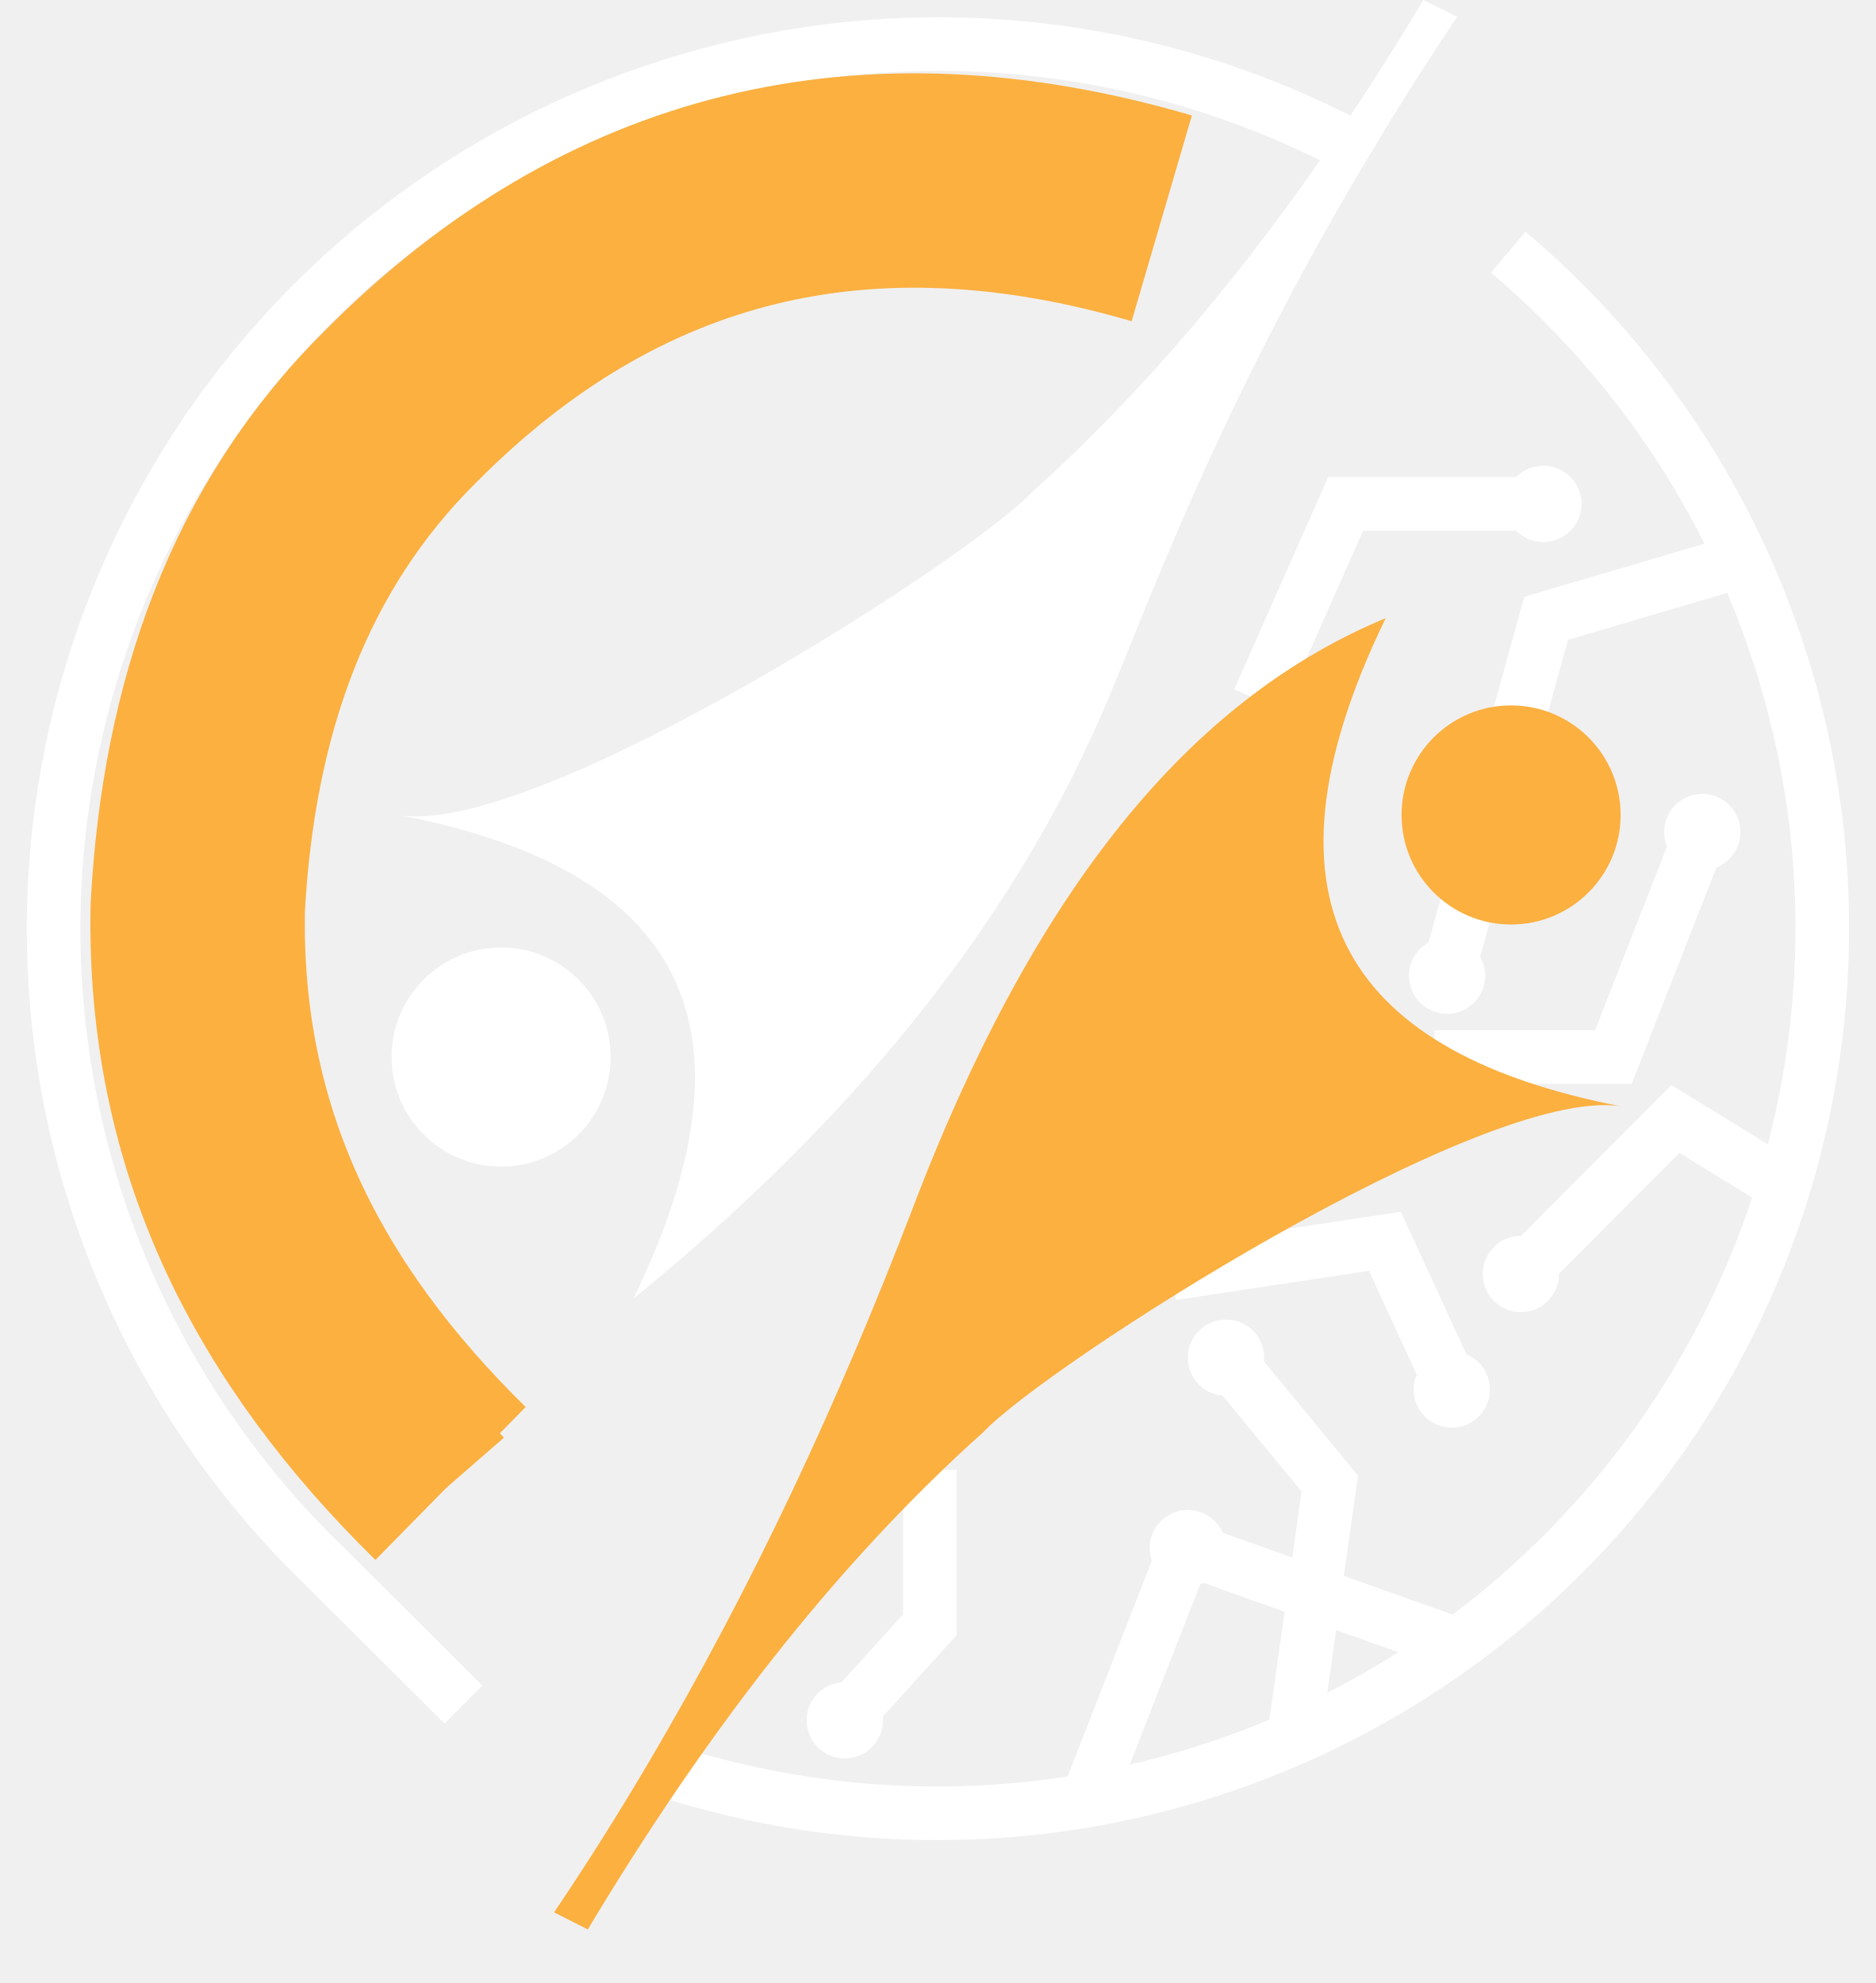
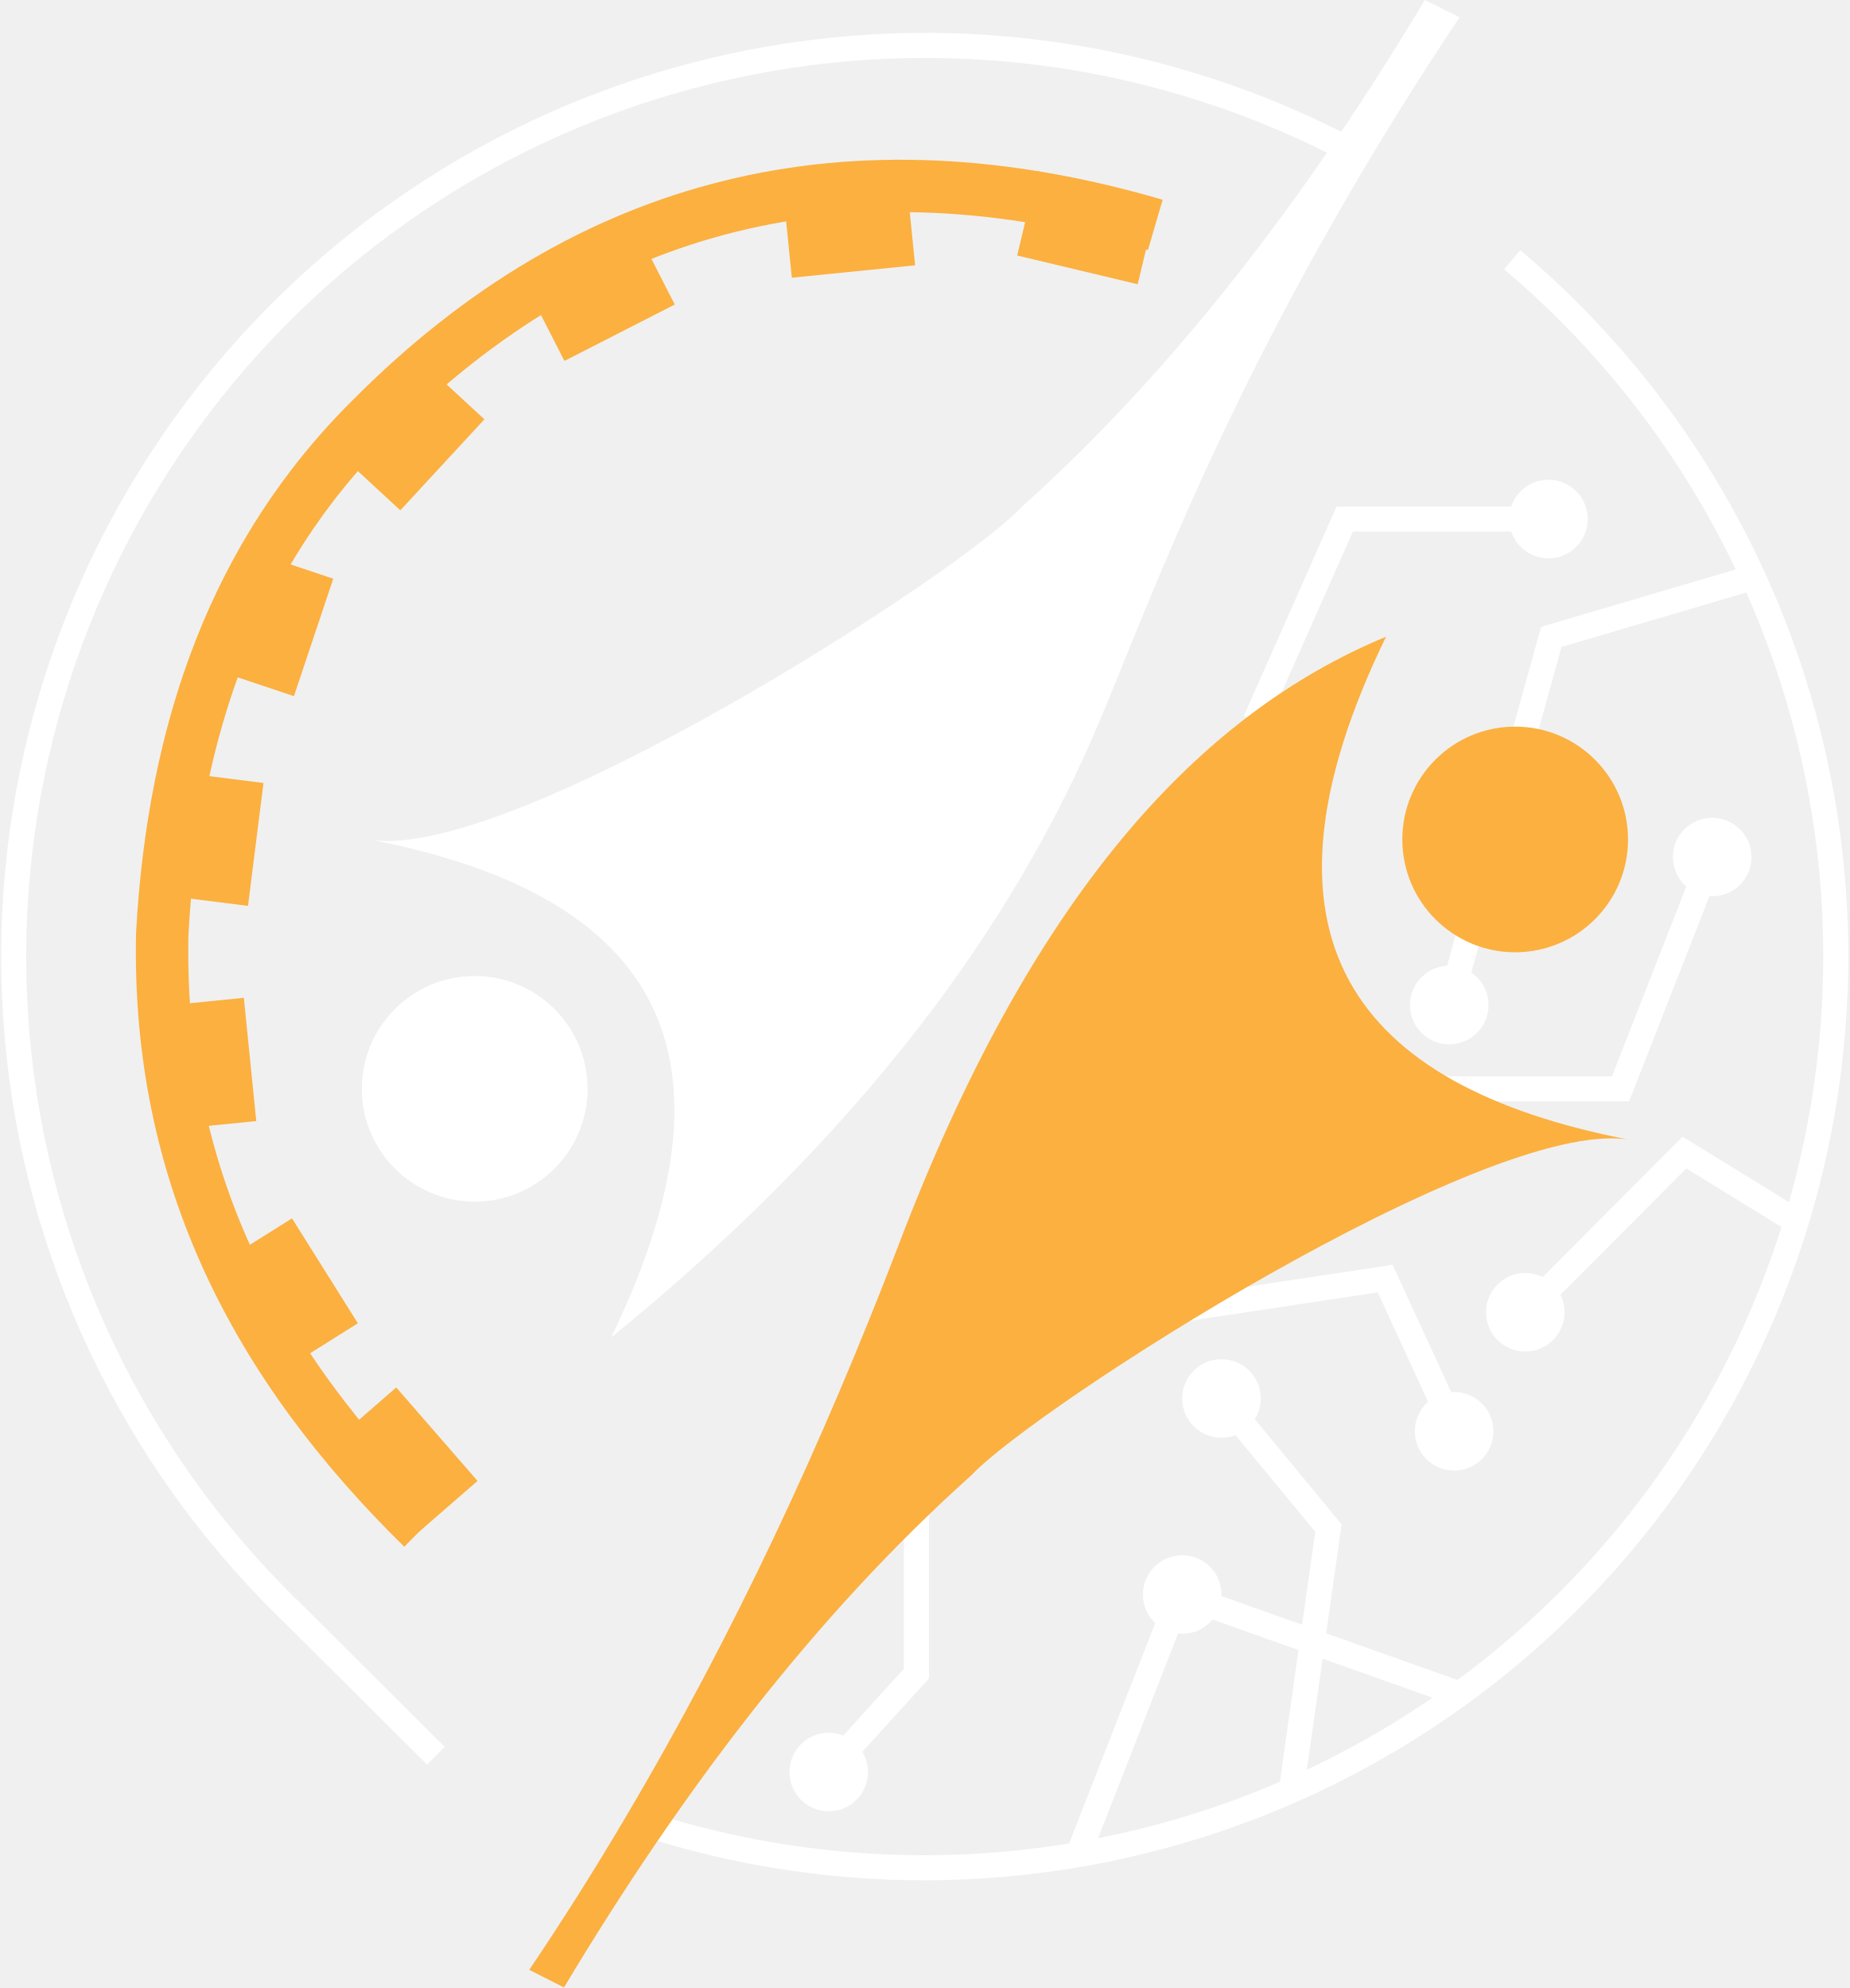
- <svg xmlns="http://www.w3.org/2000/svg" width="35" height="37" viewBox="0 0 35 37" fill="none">
-   <g id="Layer 2">
-     <g id="Layer 1">
-       <path id="Vector" d="M5.966 29.136C3.145 26.376 1.405 22.698 1.062 18.766C0.72 14.834 1.797 10.91 4.098 7.704C6.4 4.498 9.774 2.222 13.608 1.29C17.443 0.357 21.485 0.829 25.002 2.62" stroke="white" stroke-miterlimit="10" />
-       <path id="Vector_2" d="M21.676 4.074C16.15 2.456 11.422 3.62 7.492 7.567C5.008 10.02 3.892 13.226 3.69 16.925C3.602 21.306 5.402 24.729 8.406 27.68" stroke="#FBB040" stroke-width="4" stroke-miterlimit="10" />
-       <path id="Vector_3" d="M21.722 3.619L19.539 3.099L19.174 4.628L21.357 5.148L21.722 3.619Z" fill="#FBB040" />
-       <path id="Vector_4" d="M17.168 3.241L14.936 3.466L15.093 5.03L17.326 4.806L17.168 3.241Z" fill="#FBB040" />
-       <path id="Vector_5" d="M12.258 4.117L10.259 5.138L10.975 6.538L12.973 5.517L12.258 4.117Z" fill="#FBB040" />
-       <path id="Vector_6" d="M8.37 6.529L6.848 8.177L8.003 9.244L9.525 7.596L8.37 6.529Z" fill="#FBB040" />
-       <path id="Vector_7" d="M5.297 9.984L4.585 12.112L6.076 12.611L6.788 10.483L5.297 9.984Z" fill="#FBB040" />
-       <path id="Vector_8" d="M3.965 13.987L3.684 16.213L5.244 16.409L5.524 14.183L3.965 13.987Z" fill="#FBB040" />
-       <path id="Vector_9" d="M3.604 18.232L3.829 20.464L5.393 20.307L5.168 18.074L3.604 18.232Z" fill="#FBB040" />
-       <path id="Vector_10" d="M4.709 22.905L5.902 24.806L7.234 23.971L6.041 22.07L4.709 22.905Z" fill="#FBB040" />
-       <path id="Vector_11" d="M6.742 26.165L8.215 27.858L9.401 26.826L7.929 25.133L6.742 26.165Z" fill="#FBB040" />
-       <path id="Vector_12" d="M9.35 21.767C10.478 21.767 11.393 20.852 11.393 19.723C11.393 18.594 10.478 17.679 9.35 17.679C8.221 17.679 7.306 18.594 7.306 19.723C7.306 20.852 8.221 21.767 9.35 21.767Z" fill="white" />
-       <path id="Vector_13" d="M28.14 4.705C31.07 7.179 33.048 10.595 33.734 14.368C34.419 18.14 33.771 22.035 31.899 25.381C30.028 28.728 27.049 31.319 23.476 32.71C19.902 34.1 15.956 34.204 12.314 33.002" stroke="white" stroke-miterlimit="10" />
-       <path id="Vector_14" d="M8.647 31.804L5.964 29.132" stroke="white" stroke-miterlimit="10" />
-       <path id="Vector_15" d="M32.51 10.457L28.848 11.537L27 18.206" stroke="white" stroke-miterlimit="10" />
-       <path id="Vector_16" d="M23.485 13.064L25.107 9.402H28.796" stroke="white" stroke-miterlimit="10" />
-       <path id="Vector_17" d="M26.763 19.723H30.102L31.772 15.457" stroke="white" stroke-miterlimit="10" />
-       <path id="Vector_18" d="M33.29 22.127L31.259 20.878L28.377 23.771" stroke="white" stroke-miterlimit="10" />
-       <path id="Vector_19" d="M21.863 23.761L25.839 23.161L27.245 26.215" stroke="white" stroke-miterlimit="10" />
-       <path id="Vector_20" d="M24.139 32.435L24.811 27.68L22.875 25.332" stroke="white" stroke-miterlimit="10" />
-       <path id="Vector_21" d="M27.184 30.686L22.12 28.884L20.282 33.592" stroke="white" stroke-miterlimit="10" />
-       <path id="Vector_22" d="M17.349 27.424V30.317L15.659 32.179" stroke="white" stroke-miterlimit="10" />
-       <path id="Vector_23" d="M22.875 26.044C23.267 26.044 23.586 25.725 23.586 25.332C23.586 24.939 23.267 24.621 22.875 24.621C22.482 24.621 22.163 24.939 22.163 25.332C22.163 25.725 22.482 26.044 22.875 26.044Z" fill="white" />
-       <path id="Vector_24" d="M28.193 17.25C29.322 17.25 30.237 16.335 30.237 15.206C30.237 14.077 29.322 13.162 28.193 13.162C27.065 13.162 26.15 14.077 26.15 15.206C26.15 16.335 27.065 17.25 28.193 17.25Z" fill="#FBB040" />
-       <path id="Vector_25" d="M7.483 15.213C10.04 15.594 18.111 10.406 19.247 9.191C22.05 6.676 24.437 3.539 26.557 0L27.186 0.314C26.737 0.985 26.076 2.001 25.332 3.265C22.597 7.912 21.383 11.403 20.586 13.252C19.336 16.152 16.93 20.078 11.821 24.227C14.435 18.837 12.403 16.176 7.483 15.213Z" fill="white" />
-       <path id="Vector_26" d="M30.23 20.64C27.647 20.257 19.497 25.496 18.349 26.719C15.519 29.256 13.109 32.426 10.967 36.001L10.338 35.682C10.951 34.773 11.533 33.851 12.084 32.915C14.053 29.587 15.647 26.139 17.002 22.616C19.427 16.215 22.46 12.942 25.854 11.534C23.21 16.978 25.26 19.669 30.23 20.64Z" fill="#FBB040" />
-       <path id="Vector_27" d="M22.163 29.596C22.556 29.596 22.875 29.277 22.875 28.884C22.875 28.491 22.556 28.173 22.163 28.173C21.77 28.173 21.451 28.491 21.451 28.884C21.451 29.277 21.77 29.596 22.163 29.596Z" fill="white" />
-       <path id="Vector_28" d="M27.087 26.638C27.48 26.638 27.799 26.32 27.799 25.927C27.799 25.534 27.48 25.215 27.087 25.215C26.695 25.215 26.376 25.534 26.376 25.927C26.376 26.32 26.695 26.638 27.087 26.638Z" fill="white" />
-       <path id="Vector_29" d="M28.377 24.483C28.77 24.483 29.088 24.164 29.088 23.771C29.088 23.378 28.77 23.059 28.377 23.059C27.984 23.059 27.665 23.378 27.665 23.771C27.665 24.164 27.984 24.483 28.377 24.483Z" fill="white" />
-       <path id="Vector_30" d="M15.762 32.81C16.155 32.81 16.473 32.492 16.473 32.099C16.473 31.706 16.155 31.387 15.762 31.387C15.369 31.387 15.05 31.706 15.05 32.099C15.05 32.492 15.369 32.81 15.762 32.81Z" fill="white" />
-       <path id="Vector_31" d="M27 18.917C27.392 18.917 27.711 18.599 27.711 18.206C27.711 17.812 27.392 17.494 27 17.494C26.607 17.494 26.288 17.812 26.288 18.206C26.288 18.599 26.607 18.917 27 18.917Z" fill="white" />
-       <path id="Vector_32" d="M31.762 16.236C32.155 16.236 32.473 15.918 32.473 15.525C32.473 15.132 32.155 14.813 31.762 14.813C31.369 14.813 31.05 15.132 31.05 15.525C31.05 15.918 31.369 16.236 31.762 16.236Z" fill="white" />
-       <path id="Vector_33" d="M28.796 10.114C29.189 10.114 29.508 9.795 29.508 9.402C29.508 9.009 29.189 8.69 28.796 8.69C28.403 8.69 28.084 9.009 28.084 9.402C28.084 9.795 28.403 10.114 28.796 10.114Z" fill="white" />
-     </g>
-   </g>
+ <svg xmlns="http://www.w3.org/2000/svg" width="812" height="873" viewBox="0 0 812 873" fill="none">
+   <path d="M126.399 706.323C57.997 639.428 15.821 550.244 7.513 454.931C-0.796 359.618 25.314 264.482 81.109 186.761C136.905 109.041 218.696 53.879 311.661 31.27C404.626 8.661 502.614 20.102 587.87 63.52" stroke="white" stroke-width="11" stroke-miterlimit="10" />
+   <path d="M507.229 98.757C373.265 59.528 258.653 87.755 163.393 183.439C103.178 242.917 76.119 320.638 71.216 410.3C69.082 516.502 112.706 599.482 185.548 671.029" stroke="#FBB040" stroke-width="23" stroke-miterlimit="10" />
+   <path d="M508.347 87.744L455.433 75.129L446.595 112.201L499.508 124.816L508.347 87.744Z" fill="#FBB040" />
+   <path d="M397.957 78.586L343.834 84.036L347.652 121.955L401.775 116.505L397.957 78.586Z" fill="#FBB040" />
+   <path d="M278.911 99.805L230.469 124.551L247.807 158.49L296.249 133.744L278.911 99.805Z" fill="#FBB040" />
+   <path d="M184.676 158.276L147.765 198.234L175.76 224.094L212.67 184.136L184.676 158.276Z" fill="#FBB040" />
+   <path d="M110.173 242.035L92.913 293.62L129.054 305.713L146.314 254.127L110.173 242.035Z" fill="#FBB040" />
+   <path d="M77.871 339.07L71.072 393.04L108.884 397.803L115.683 343.833L77.871 339.07Z" fill="#FBB040" />
+   <path d="M69.138 441.985L74.588 496.109L112.507 492.29L107.057 438.167L69.138 441.985Z" fill="#FBB040" />
+   <path d="M95.922 555.281L124.836 601.357L157.117 581.099L128.203 535.024L95.922 555.281Z" fill="#FBB040" />
+   <path d="M145.211 634.286L180.906 675.333L209.664 650.325L173.969 609.278L145.211 634.286Z" fill="#FBB040" />
+   <path d="M208.419 527.682C235.782 527.682 257.963 505.5 257.963 478.138C257.963 450.775 235.782 428.594 208.419 428.594C181.057 428.594 158.875 450.775 158.875 478.138C158.875 505.5 181.057 527.682 208.419 527.682Z" fill="white" />
+   <path d="M663.933 114.053C734.964 174.023 782.908 256.845 799.538 348.306C816.167 439.768 800.445 534.165 755.07 615.3C709.695 696.435 637.496 759.247 550.862 792.958C464.229 826.668 368.564 829.175 280.284 800.049" stroke="white" stroke-width="11" stroke-miterlimit="10" />
+   <path d="M191.393 771.01L126.351 706.222" stroke="white" stroke-width="11" stroke-miterlimit="10" />
+   <path d="M769.881 253.512L681.108 279.682L636.29 441.348" stroke="white" stroke-width="11" stroke-miterlimit="10" />
+   <path d="M551.097 316.701L590.402 227.928H679.836" stroke="white" stroke-width="11" stroke-miterlimit="10" />
+   <path d="M630.552 478.137H711.5L751.999 374.704" stroke="white" stroke-width="11" stroke-miterlimit="10" />
+   <path d="M788.792 536.424L739.552 506.138L669.682 576.262" stroke="white" stroke-width="11" stroke-miterlimit="10" />
+   <path d="M511.769 576.032L608.164 561.474L642.235 635.51" stroke="white" stroke-width="11" stroke-miterlimit="10" />
+   <path d="M566.937 786.3L583.248 671.027L536.296 614.115" stroke="white" stroke-width="11" stroke-miterlimit="10" />
+   <path d="M640.763 743.9L517.995 700.225L473.431 814.354" stroke="white" stroke-width="11" stroke-miterlimit="10" />
+   <path d="M402.341 664.831V734.955L361.36 780.104" stroke="white" stroke-width="11" stroke-miterlimit="10" />
+   <path d="M536.288 631.367C545.816 631.367 553.54 623.643 553.54 614.115C553.54 604.587 545.816 596.864 536.288 596.864C526.76 596.864 519.037 604.587 519.037 614.115C519.037 623.643 526.76 631.367 536.288 631.367Z" fill="white" />
+   <path d="M665.234 418.175C692.597 418.175 714.778 395.993 714.778 368.631C714.778 341.269 692.597 319.087 665.234 319.087C637.872 319.087 615.69 341.269 615.69 368.631C615.69 395.993 637.872 418.175 665.234 418.175Z" fill="#FBB040" />
+   <path d="M163.16 368.811C225.153 378.034 420.814 252.268 448.356 222.821C516.295 161.844 574.172 85.8 625.571 0L640.816 7.622C629.916 23.883 613.909 48.502 595.87 79.144C529.557 191.799 500.136 276.431 480.801 321.249C450.515 391.576 392.18 486.726 268.32 587.314C331.686 456.644 282.447 392.135 163.16 368.811Z" fill="white" />
+   <path d="M714.601 500.37C651.998 491.071 454.406 618.082 426.585 647.732C357.985 709.243 299.549 786.1 247.616 872.764L232.372 865.015C247.227 842.995 261.336 820.637 274.7 797.94C322.44 717.272 361.085 633.682 393.936 548.263C452.703 393.101 526.232 313.754 608.526 279.607C544.423 411.597 594.12 476.818 714.601 500.37Z" fill="#FBB040" />
+   <path d="M519.044 717.477C528.572 717.477 536.296 709.753 536.296 700.225C536.296 690.697 528.572 682.973 519.044 682.973C509.516 682.973 501.793 690.697 501.793 700.225C501.793 709.753 509.516 717.477 519.044 717.477Z" fill="white" />
+   <path d="M638.428 645.776C647.956 645.776 655.68 638.052 655.68 628.524C655.68 618.997 647.956 611.273 638.428 611.273C628.901 611.273 621.177 618.997 621.177 628.524C621.177 638.052 628.901 645.776 638.428 645.776Z" fill="white" />
+   <path d="M669.675 593.515C679.202 593.515 686.926 585.791 686.926 576.263C686.926 566.736 679.202 559.012 669.675 559.012C660.147 559.012 652.423 566.736 652.423 576.263C652.423 585.791 660.147 593.515 669.675 593.515Z" fill="white" />
+   <path d="M363.856 795.402C373.383 795.402 381.107 787.678 381.107 778.15C381.107 768.623 373.383 760.899 363.856 760.899C354.328 760.899 346.604 768.623 346.604 778.15C346.604 787.678 354.328 795.402 363.856 795.402Z" fill="white" />
+   <path d="M636.29 458.599C645.818 458.599 653.542 450.875 653.542 441.347C653.542 431.82 645.818 424.096 636.29 424.096C626.762 424.096 619.039 431.82 619.039 441.347C619.039 450.875 626.762 458.599 636.29 458.599Z" fill="white" />
+   <path d="M751.74 393.61C761.268 393.61 768.991 385.887 768.991 376.359C768.991 366.831 761.268 359.107 751.74 359.107C742.212 359.107 734.488 366.831 734.488 376.359C734.488 385.887 742.212 393.61 751.74 393.61Z" fill="white" />
+   <path d="M679.841 245.179C689.369 245.179 697.093 237.456 697.093 227.928C697.093 218.4 689.369 210.676 679.841 210.676C670.314 210.676 662.59 218.4 662.59 227.928C662.59 237.456 670.314 245.179 679.841 245.179Z" fill="white" />
</svg>
